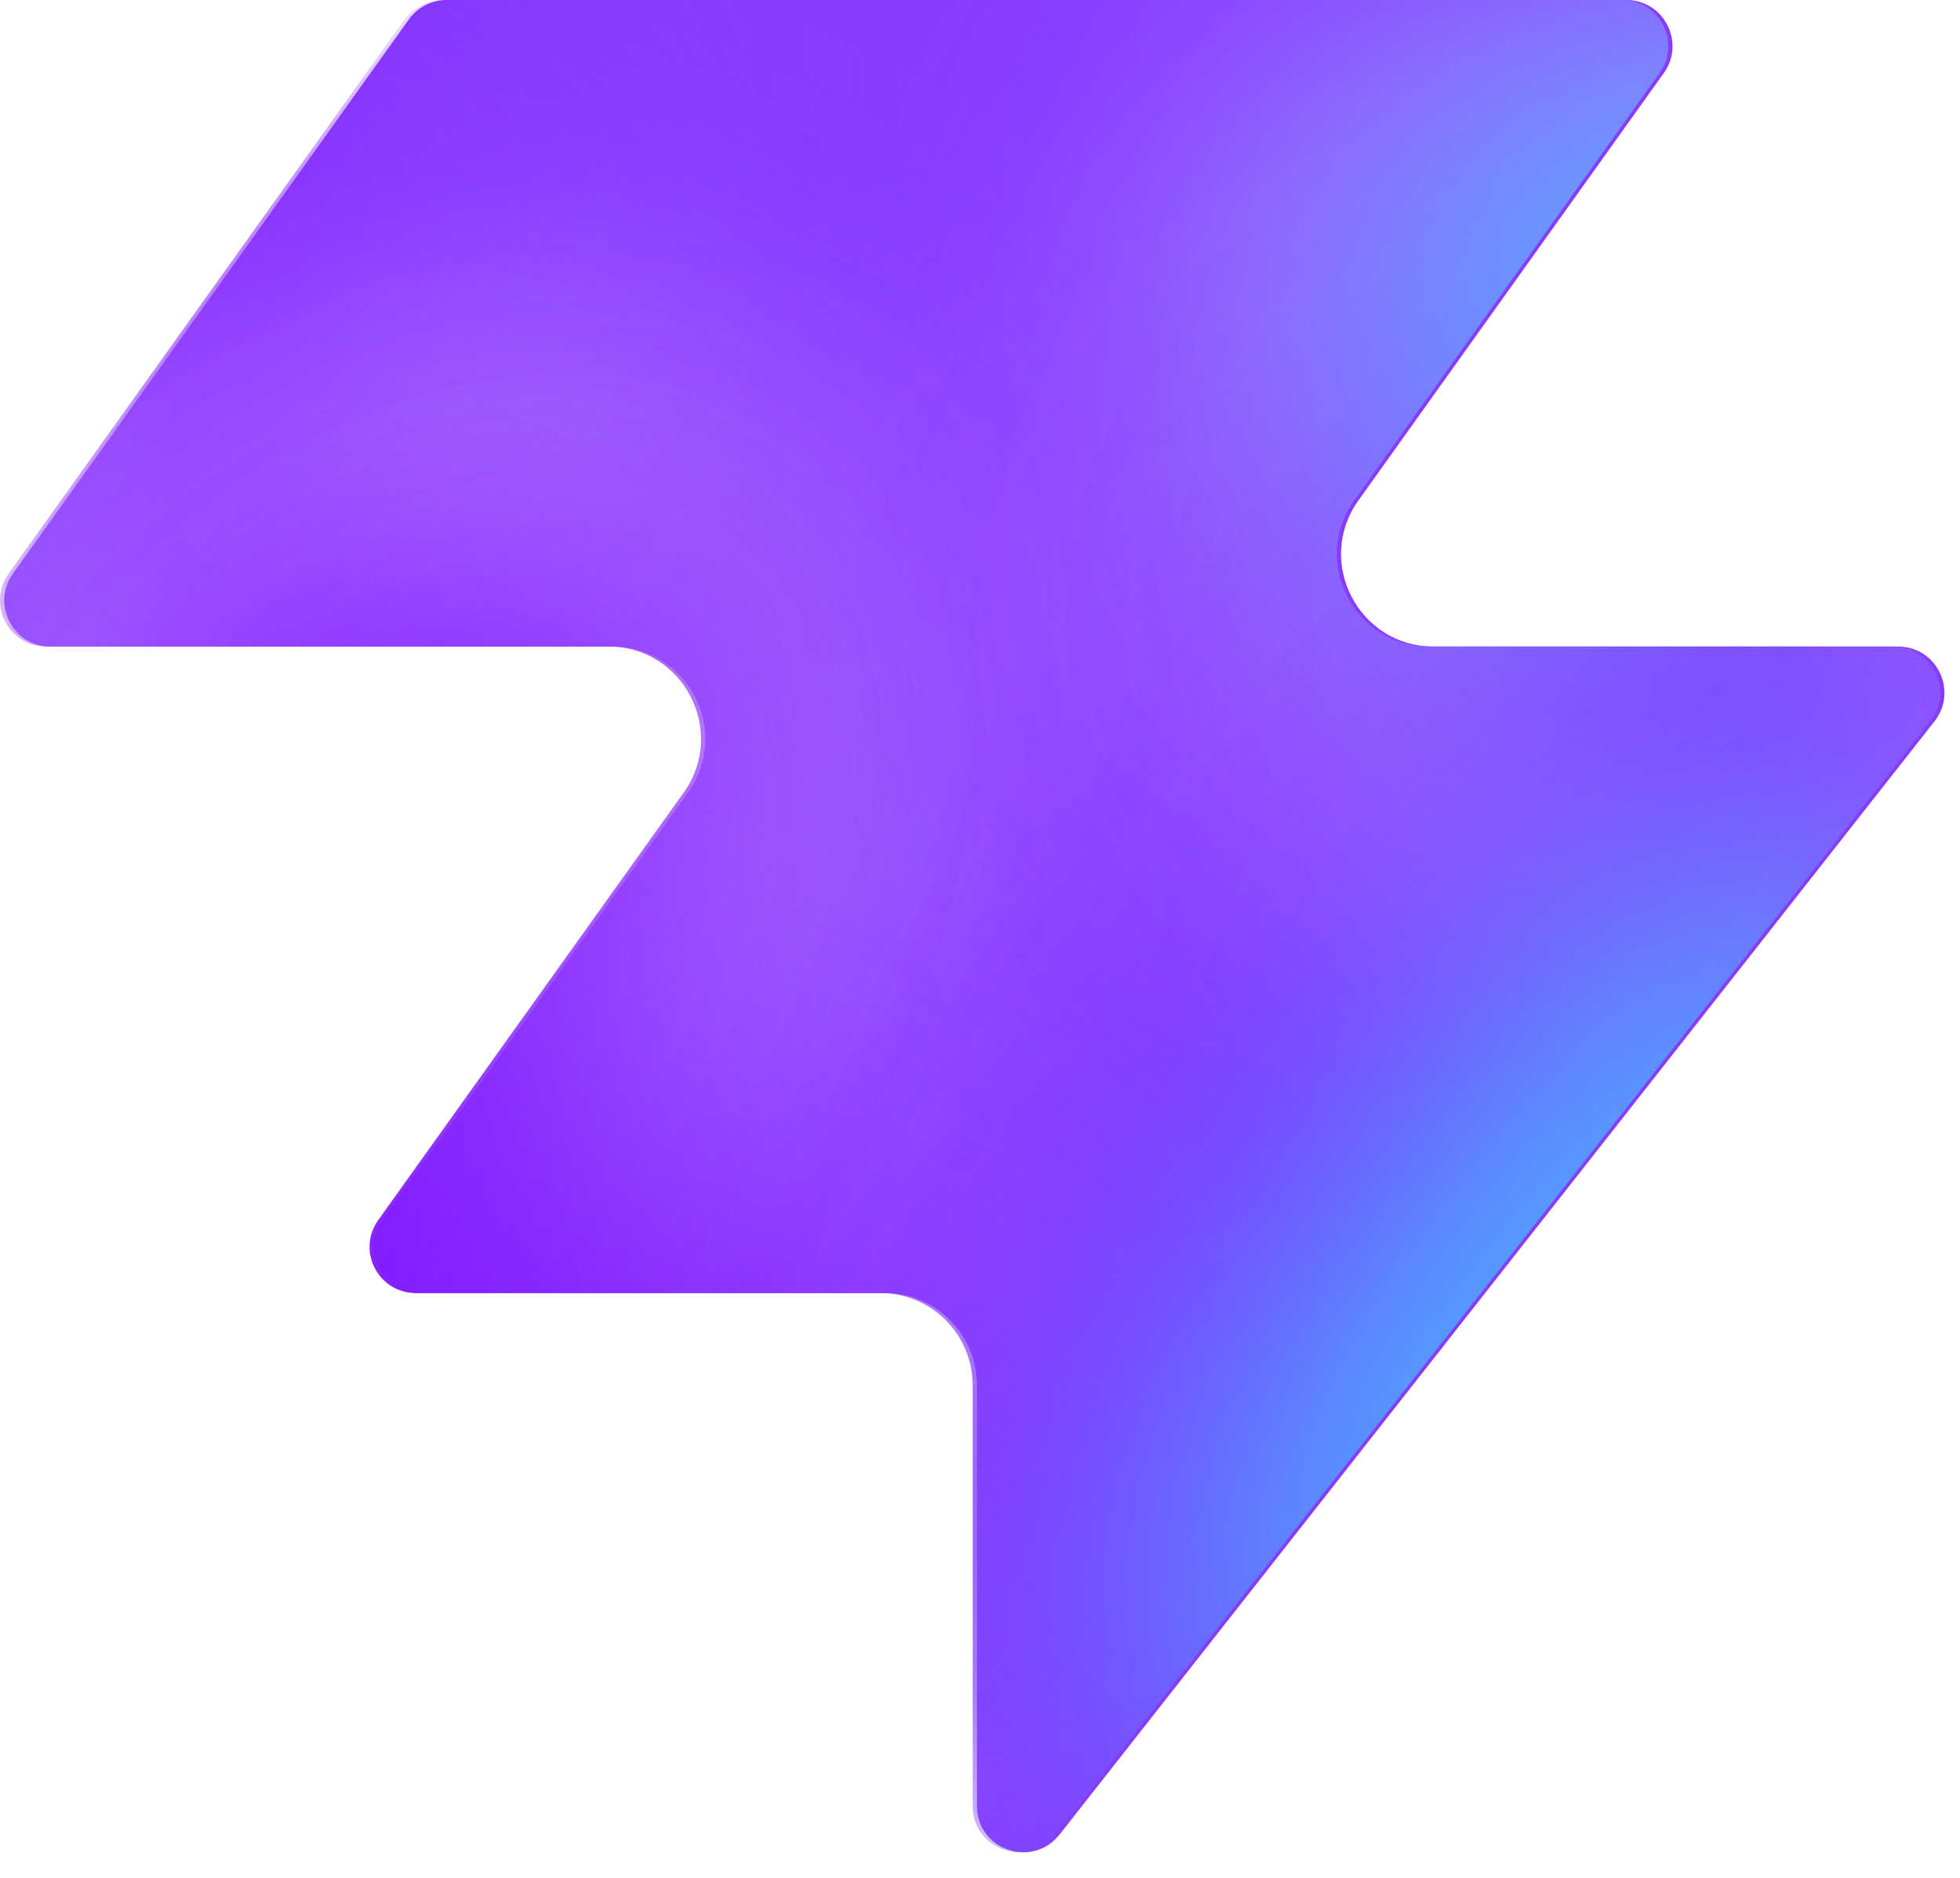
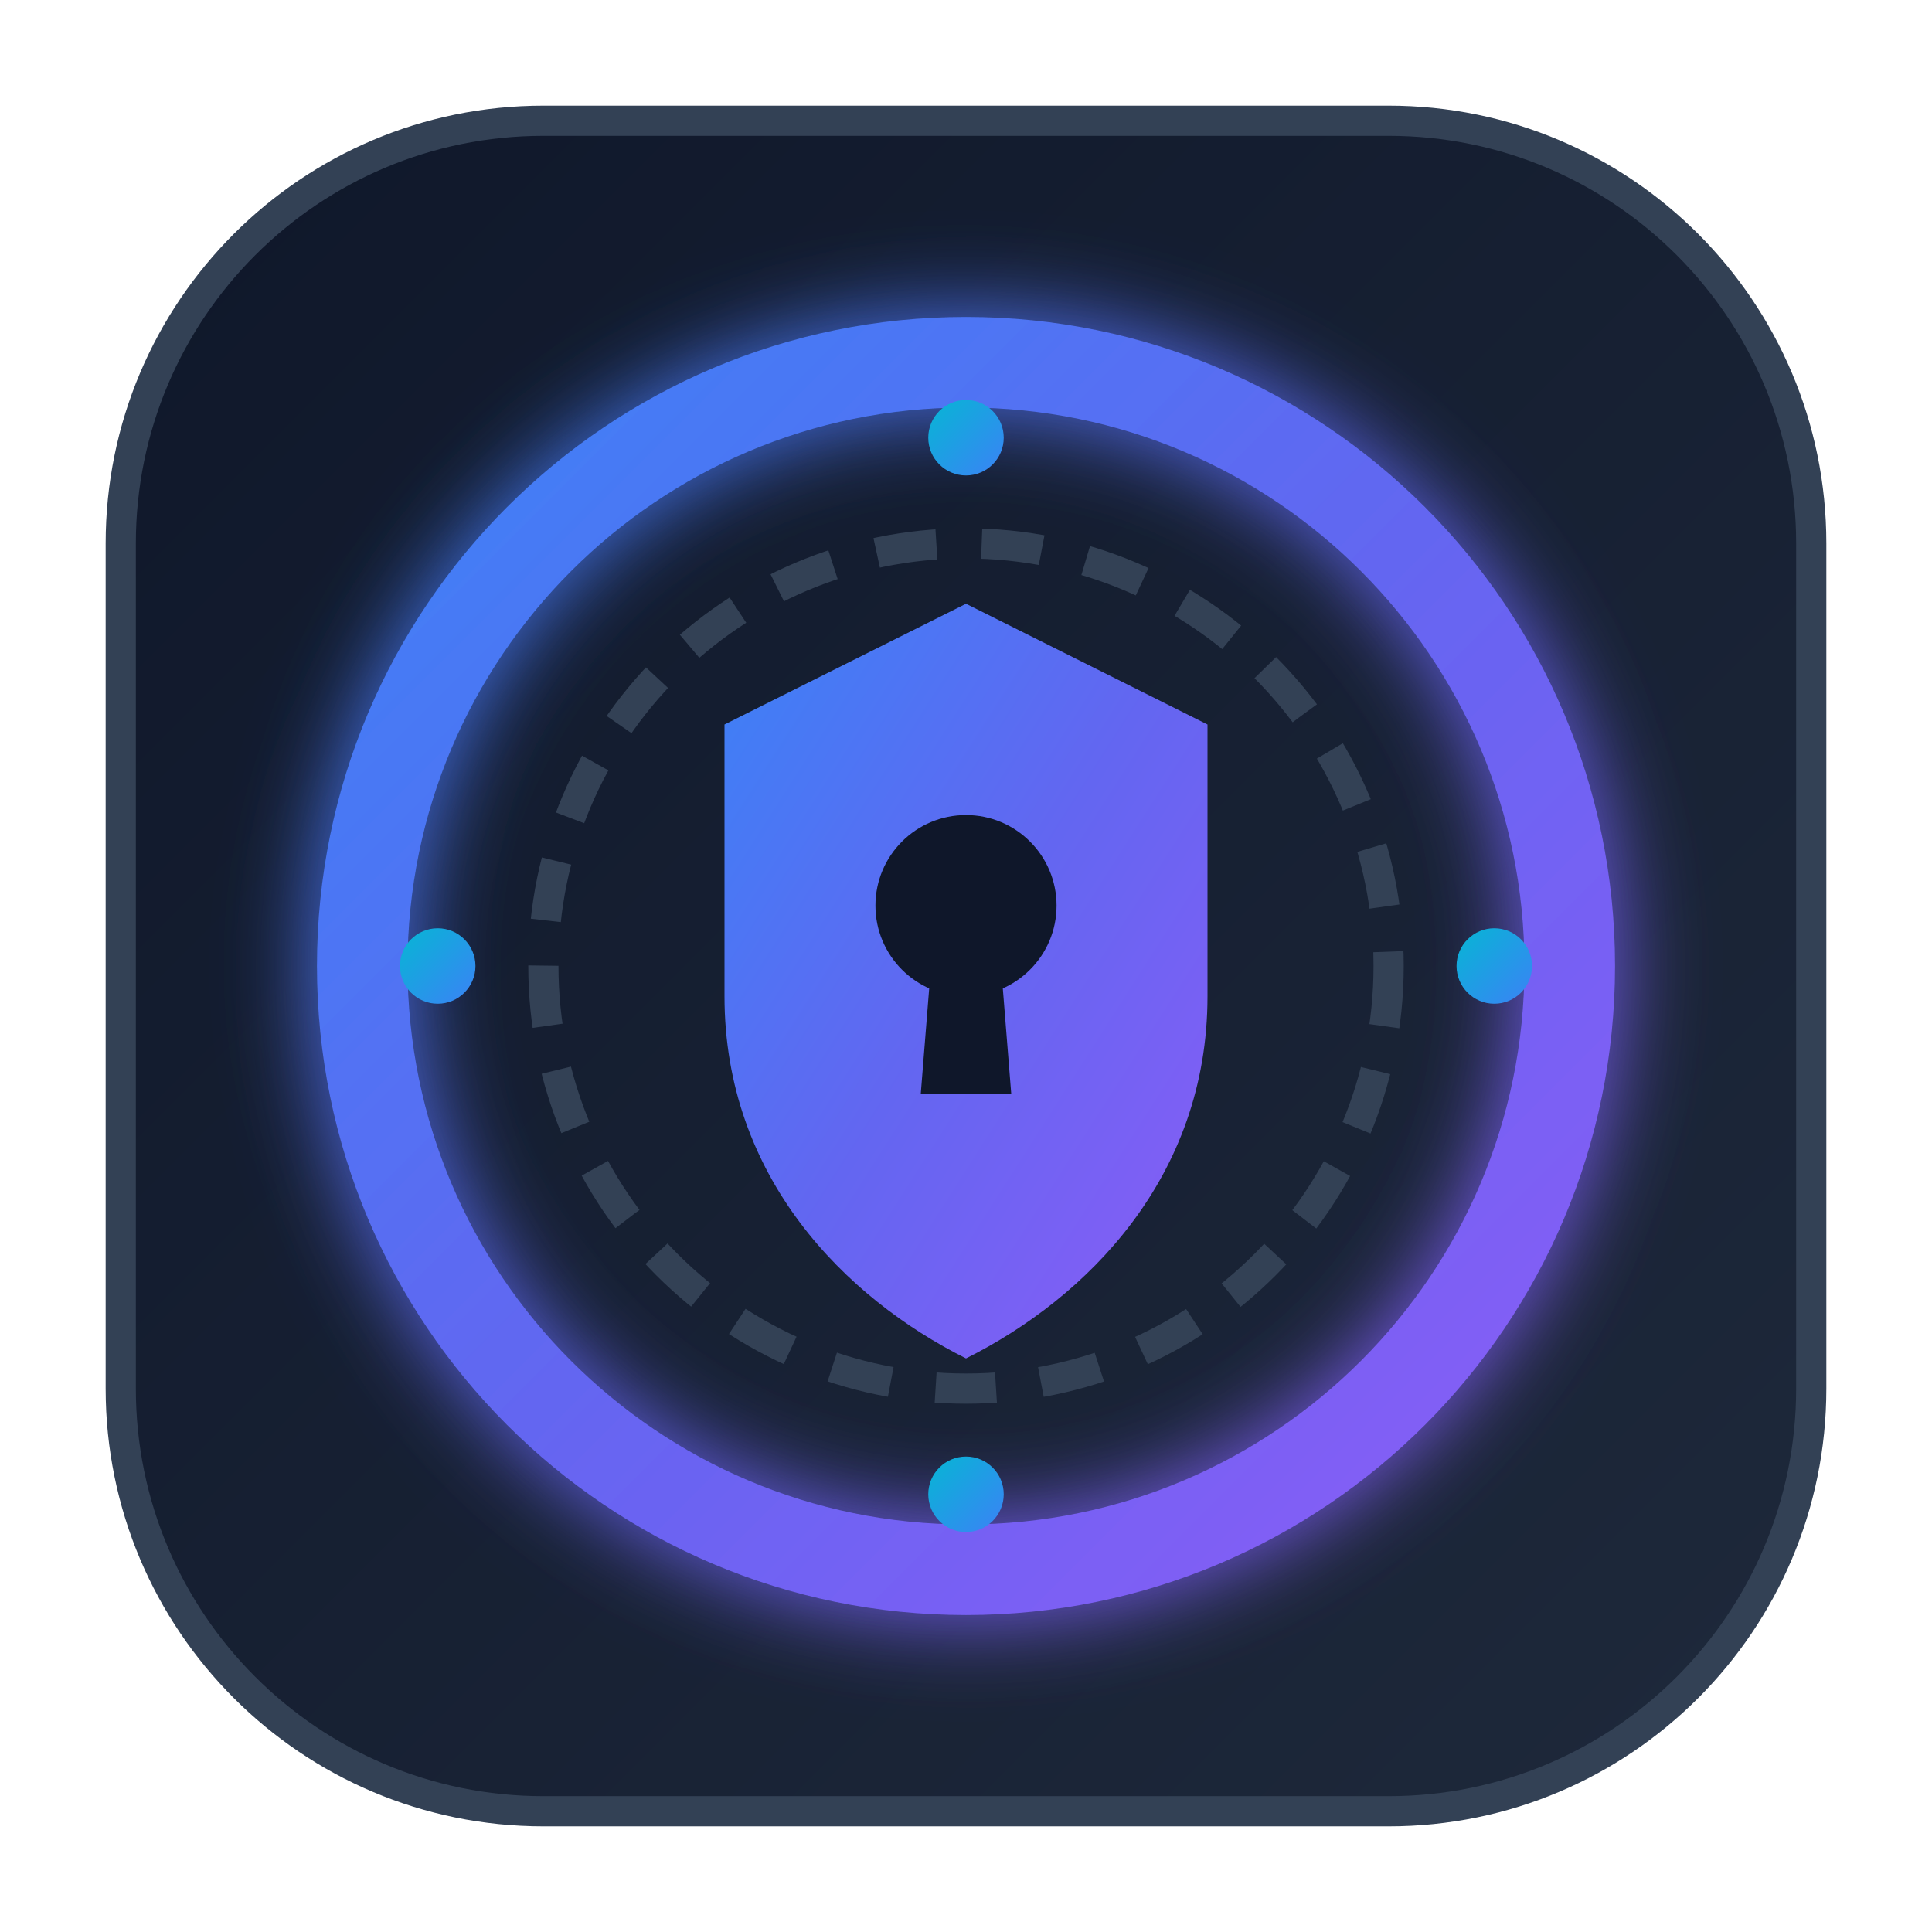
- <svg xmlns="http://www.w3.org/2000/svg" width="48" height="46" fill="none" viewBox="0 0 48 46">
-   <path fill="#863bff" d="M25.946 44.938c-.664.845-2.021.375-2.021-.698V33.937a2.26 2.26 0 0 0-2.262-2.262H10.287c-.92 0-1.456-1.04-.92-1.788l7.48-10.471c1.07-1.497 0-3.578-1.842-3.578H1.237c-.92 0-1.456-1.04-.92-1.788L10.013.474c.214-.297.556-.474.92-.474h28.894c.92 0 1.456 1.04.92 1.788l-7.48 10.471c-1.07 1.498 0 3.579 1.842 3.579h11.377c.943 0 1.473 1.088.89 1.83L25.947 44.94z" style="fill:#863bff;fill:color(display-p3 .525 .23 1);fill-opacity:1" />
-   <mask id="a" width="48" height="46" x="0" y="0" maskUnits="userSpaceOnUse" style="mask-type:alpha">
-     <path fill="#000" d="M25.842 44.938c-.664.844-2.021.375-2.021-.698V33.937a2.26 2.26 0 0 0-2.262-2.262H10.183c-.92 0-1.456-1.04-.92-1.788l7.48-10.471c1.07-1.498 0-3.579-1.842-3.579H1.133c-.92 0-1.456-1.04-.92-1.787L9.91.473c.214-.297.556-.474.92-.474h28.894c.92 0 1.456 1.04.92 1.788l-7.48 10.471c-1.07 1.498 0 3.578 1.842 3.578h11.377c.943 0 1.473 1.088.89 1.832L25.843 44.94z" style="fill:#000;fill-opacity:1" />
-   </mask>
-   <g mask="url(#a)">
-     <g filter="url(#b)">
-       <ellipse cx="5.508" cy="14.704" fill="#ede6ff" rx="5.508" ry="14.704" style="fill:#ede6ff;fill:color(display-p3 .927 .903 1);fill-opacity:1" transform="matrix(.00324 1 1 -.00324 -4.47 31.516)" />
-     </g>
-     <g filter="url(#c)">
-       <ellipse cx="10.399" cy="29.851" fill="#ede6ff" rx="10.399" ry="29.851" style="fill:#ede6ff;fill:color(display-p3 .927 .903 1);fill-opacity:1" transform="matrix(.00324 1 1 -.00324 -39.328 7.883)" />
-     </g>
-     <g filter="url(#d)">
-       <ellipse cx="5.508" cy="30.487" fill="#7e14ff" rx="5.508" ry="30.487" style="fill:#7e14ff;fill:color(display-p3 .492 .077 1);fill-opacity:1" transform="rotate(89.814 -25.913 -14.639)scale(1 -1)" />
-     </g>
-     <g filter="url(#e)">
-       <ellipse cx="5.508" cy="30.599" fill="#7e14ff" rx="5.508" ry="30.599" style="fill:#7e14ff;fill:color(display-p3 .492 .077 1);fill-opacity:1" transform="rotate(89.814 -32.644 -3.334)scale(1 -1)" />
-     </g>
-     <g filter="url(#f)">
-       <ellipse cx="5.508" cy="30.599" fill="#7e14ff" rx="5.508" ry="30.599" style="fill:#7e14ff;fill:color(display-p3 .492 .077 1);fill-opacity:1" transform="matrix(.00324 1 1 -.00324 -34.34 30.47)" />
-     </g>
-     <g filter="url(#g)">
-       <ellipse cx="14.072" cy="22.078" fill="#ede6ff" rx="14.072" ry="22.078" style="fill:#ede6ff;fill:color(display-p3 .927 .903 1);fill-opacity:1" transform="rotate(93.35 24.506 48.493)scale(-1 1)" />
-     </g>
-     <g filter="url(#h)">
-       <ellipse cx="3.47" cy="21.501" fill="#7e14ff" rx="3.47" ry="21.501" style="fill:#7e14ff;fill:color(display-p3 .492 .077 1);fill-opacity:1" transform="rotate(89.009 28.708 47.59)scale(-1 1)" />
-     </g>
-     <g filter="url(#i)">
-       <ellipse cx="3.47" cy="21.501" fill="#7e14ff" rx="3.47" ry="21.501" style="fill:#7e14ff;fill:color(display-p3 .492 .077 1);fill-opacity:1" transform="rotate(89.009 28.708 47.59)scale(-1 1)" />
-     </g>
-     <g filter="url(#j)">
-       <ellipse cx=".387" cy="8.972" fill="#7e14ff" rx="4.407" ry="29.108" style="fill:#7e14ff;fill:color(display-p3 .492 .077 1);fill-opacity:1" transform="rotate(39.51 .387 8.972)" />
-     </g>
-     <g filter="url(#k)">
-       <ellipse cx="47.523" cy="-6.092" fill="#7e14ff" rx="4.407" ry="29.108" style="fill:#7e14ff;fill:color(display-p3 .492 .077 1);fill-opacity:1" transform="rotate(37.892 47.523 -6.092)" />
-     </g>
-     <g filter="url(#l)">
-       <ellipse cx="41.412" cy="6.333" fill="#47bfff" rx="5.971" ry="9.665" style="fill:#47bfff;fill:color(display-p3 .28 .748 1);fill-opacity:1" transform="rotate(37.892 41.412 6.333)" />
-     </g>
-     <g filter="url(#m)">
-       <ellipse cx="-1.879" cy="38.332" fill="#7e14ff" rx="4.407" ry="29.108" style="fill:#7e14ff;fill:color(display-p3 .492 .077 1);fill-opacity:1" transform="rotate(37.892 -1.88 38.332)" />
-     </g>
-     <g filter="url(#n)">
-       <ellipse cx="-1.879" cy="38.332" fill="#7e14ff" rx="4.407" ry="29.108" style="fill:#7e14ff;fill:color(display-p3 .492 .077 1);fill-opacity:1" transform="rotate(37.892 -1.88 38.332)" />
-     </g>
-     <g filter="url(#o)">
-       <ellipse cx="35.651" cy="29.907" fill="#7e14ff" rx="4.407" ry="29.108" style="fill:#7e14ff;fill:color(display-p3 .492 .077 1);fill-opacity:1" transform="rotate(37.892 35.651 29.907)" />
-     </g>
-     <g filter="url(#p)">
-       <ellipse cx="38.418" cy="32.4" fill="#47bfff" rx="5.971" ry="15.297" style="fill:#47bfff;fill:color(display-p3 .28 .748 1);fill-opacity:1" transform="rotate(37.892 38.418 32.4)" />
-     </g>
-   </g>
+ <svg xmlns="http://www.w3.org/2000/svg" viewBox="0 0 512 512" width="100%" height="100%">
  <defs>
-     <filter id="b" width="60.045" height="41.654" x="-19.77" y="16.149" color-interpolation-filters="sRGB" filterUnits="userSpaceOnUse">
-       <feFlood flood-opacity="0" result="BackgroundImageFix" />
-       <feBlend in="SourceGraphic" in2="BackgroundImageFix" result="shape" />
-       <feGaussianBlur result="effect1_foregroundBlur_2002_17158" stdDeviation="7.659" />
-     </filter>
-     <filter id="c" width="90.34" height="51.437" x="-54.613" y="-7.533" color-interpolation-filters="sRGB" filterUnits="userSpaceOnUse">
-       <feFlood flood-opacity="0" result="BackgroundImageFix" />
-       <feBlend in="SourceGraphic" in2="BackgroundImageFix" result="shape" />
-       <feGaussianBlur result="effect1_foregroundBlur_2002_17158" stdDeviation="7.659" />
-     </filter>
-     <filter id="d" width="79.355" height="29.4" x="-49.64" y="2.03" color-interpolation-filters="sRGB" filterUnits="userSpaceOnUse">
-       <feFlood flood-opacity="0" result="BackgroundImageFix" />
-       <feBlend in="SourceGraphic" in2="BackgroundImageFix" result="shape" />
-       <feGaussianBlur result="effect1_foregroundBlur_2002_17158" stdDeviation="4.596" />
-     </filter>
-     <filter id="e" width="79.579" height="29.4" x="-45.045" y="20.029" color-interpolation-filters="sRGB" filterUnits="userSpaceOnUse">
-       <feFlood flood-opacity="0" result="BackgroundImageFix" />
-       <feBlend in="SourceGraphic" in2="BackgroundImageFix" result="shape" />
-       <feGaussianBlur result="effect1_foregroundBlur_2002_17158" stdDeviation="4.596" />
-     </filter>
-     <filter id="f" width="79.579" height="29.4" x="-43.513" y="21.178" color-interpolation-filters="sRGB" filterUnits="userSpaceOnUse">
-       <feFlood flood-opacity="0" result="BackgroundImageFix" />
-       <feBlend in="SourceGraphic" in2="BackgroundImageFix" result="shape" />
-       <feGaussianBlur result="effect1_foregroundBlur_2002_17158" stdDeviation="4.596" />
-     </filter>
-     <filter id="g" width="74.749" height="58.852" x="15.756" y="-17.901" color-interpolation-filters="sRGB" filterUnits="userSpaceOnUse">
-       <feFlood flood-opacity="0" result="BackgroundImageFix" />
-       <feBlend in="SourceGraphic" in2="BackgroundImageFix" result="shape" />
-       <feGaussianBlur result="effect1_foregroundBlur_2002_17158" stdDeviation="7.659" />
-     </filter>
-     <filter id="h" width="61.377" height="25.362" x="23.548" y="2.284" color-interpolation-filters="sRGB" filterUnits="userSpaceOnUse">
-       <feFlood flood-opacity="0" result="BackgroundImageFix" />
-       <feBlend in="SourceGraphic" in2="BackgroundImageFix" result="shape" />
-       <feGaussianBlur result="effect1_foregroundBlur_2002_17158" stdDeviation="4.596" />
-     </filter>
-     <filter id="i" width="61.377" height="25.362" x="23.548" y="2.284" color-interpolation-filters="sRGB" filterUnits="userSpaceOnUse">
-       <feFlood flood-opacity="0" result="BackgroundImageFix" />
-       <feBlend in="SourceGraphic" in2="BackgroundImageFix" result="shape" />
-       <feGaussianBlur result="effect1_foregroundBlur_2002_17158" stdDeviation="4.596" />
-     </filter>
-     <filter id="j" width="56.045" height="63.649" x="-27.636" y="-22.853" color-interpolation-filters="sRGB" filterUnits="userSpaceOnUse">
-       <feFlood flood-opacity="0" result="BackgroundImageFix" />
-       <feBlend in="SourceGraphic" in2="BackgroundImageFix" result="shape" />
-       <feGaussianBlur result="effect1_foregroundBlur_2002_17158" stdDeviation="4.596" />
-     </filter>
-     <filter id="k" width="54.814" height="64.646" x="20.116" y="-38.415" color-interpolation-filters="sRGB" filterUnits="userSpaceOnUse">
-       <feFlood flood-opacity="0" result="BackgroundImageFix" />
-       <feBlend in="SourceGraphic" in2="BackgroundImageFix" result="shape" />
-       <feGaussianBlur result="effect1_foregroundBlur_2002_17158" stdDeviation="4.596" />
-     </filter>
-     <filter id="l" width="33.541" height="35.313" x="24.641" y="-11.323" color-interpolation-filters="sRGB" filterUnits="userSpaceOnUse">
-       <feFlood flood-opacity="0" result="BackgroundImageFix" />
-       <feBlend in="SourceGraphic" in2="BackgroundImageFix" result="shape" />
-       <feGaussianBlur result="effect1_foregroundBlur_2002_17158" stdDeviation="4.596" />
-     </filter>
-     <filter id="m" width="54.814" height="64.646" x="-29.286" y="6.009" color-interpolation-filters="sRGB" filterUnits="userSpaceOnUse">
-       <feFlood flood-opacity="0" result="BackgroundImageFix" />
-       <feBlend in="SourceGraphic" in2="BackgroundImageFix" result="shape" />
-       <feGaussianBlur result="effect1_foregroundBlur_2002_17158" stdDeviation="4.596" />
-     </filter>
-     <filter id="n" width="54.814" height="64.646" x="-29.286" y="6.009" color-interpolation-filters="sRGB" filterUnits="userSpaceOnUse">
-       <feFlood flood-opacity="0" result="BackgroundImageFix" />
-       <feBlend in="SourceGraphic" in2="BackgroundImageFix" result="shape" />
-       <feGaussianBlur result="effect1_foregroundBlur_2002_17158" stdDeviation="4.596" />
-     </filter>
-     <filter id="o" width="54.814" height="64.646" x="8.244" y="-2.416" color-interpolation-filters="sRGB" filterUnits="userSpaceOnUse">
-       <feFlood flood-opacity="0" result="BackgroundImageFix" />
-       <feBlend in="SourceGraphic" in2="BackgroundImageFix" result="shape" />
-       <feGaussianBlur result="effect1_foregroundBlur_2002_17158" stdDeviation="4.596" />
-     </filter>
-     <filter id="p" width="39.409" height="43.623" x="18.713" y="10.588" color-interpolation-filters="sRGB" filterUnits="userSpaceOnUse">
-       <feFlood flood-opacity="0" result="BackgroundImageFix" />
-       <feBlend in="SourceGraphic" in2="BackgroundImageFix" result="shape" />
-       <feGaussianBlur result="effect1_foregroundBlur_2002_17158" stdDeviation="4.596" />
+     <linearGradient id="bgGrad" x1="0%" y1="0%" x2="100%" y2="100%">
+       <stop offset="0%" stop-color="#0f172a" />
+       <stop offset="100%" stop-color="#1e293b" />
+     </linearGradient>
+     <linearGradient id="vaultGrad" x1="0%" y1="0%" x2="100%" y2="100%">
+       <stop offset="0%" stop-color="#3b82f6" />
+       <stop offset="50%" stop-color="#6366f1" />
+       <stop offset="100%" stop-color="#8b5cf6" />
+     </linearGradient>
+     <linearGradient id="accentGrad" x1="0%" y1="0%" x2="100%" y2="100%">
+       <stop offset="0%" stop-color="#06b6d4" />
+       <stop offset="100%" stop-color="#3b82f6" />
+     </linearGradient>
+     <filter id="glow" x="-20%" y="-20%" width="140%" height="140%">
+       <feGaussianBlur stdDeviation="12" result="blur" />
+       <feComposite in="SourceGraphic" in2="blur" operator="over" />
    </filter>
  </defs>
+   <rect x="32" y="32" width="448" height="448" rx="112" fill="url(#bgGrad)" stroke="#334155" stroke-width="8" />
+   <circle cx="256" cy="256" r="160" fill="none" stroke="url(#vaultGrad)" stroke-width="24" filter="url(#glow)" />
+   <circle cx="256" cy="256" r="112" fill="none" stroke="#334155" stroke-width="8" stroke-dasharray="16 12" />
+   <path d="M256 160 L320 192 V264 C320 312 288 344 256 360 C224 344 192 312 192 264 V192 Z" fill="url(#vaultGrad)" />
+   <circle cx="256" cy="240" r="24" fill="#0f172a" />
+   <path d="M248 240 L264 240 L268 290 L244 290 Z" fill="#0f172a" />
+   <circle cx="256" cy="116" r="10" fill="url(#accentGrad)" />
+   <circle cx="256" cy="396" r="10" fill="url(#accentGrad)" />
+   <circle cx="116" cy="256" r="10" fill="url(#accentGrad)" />
+   <circle cx="396" cy="256" r="10" fill="url(#accentGrad)" />
</svg>
